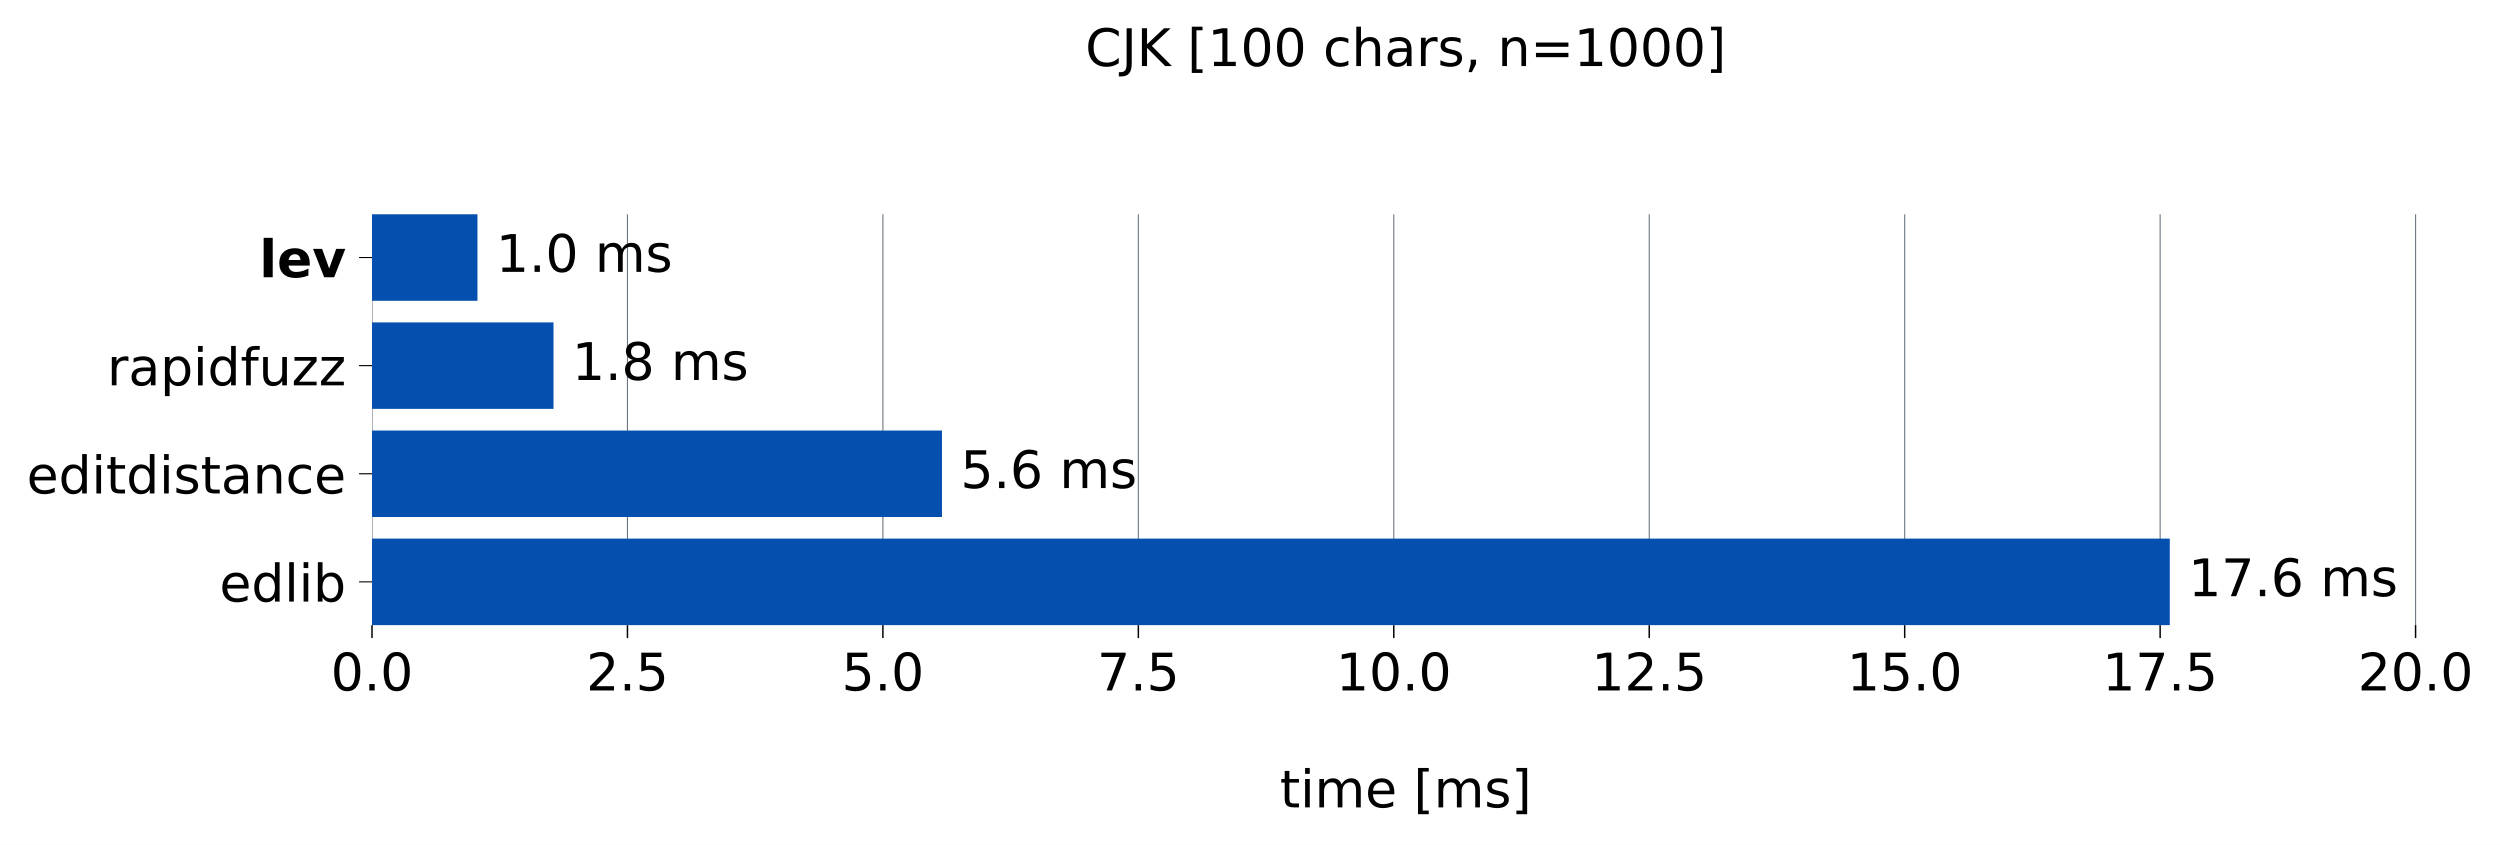
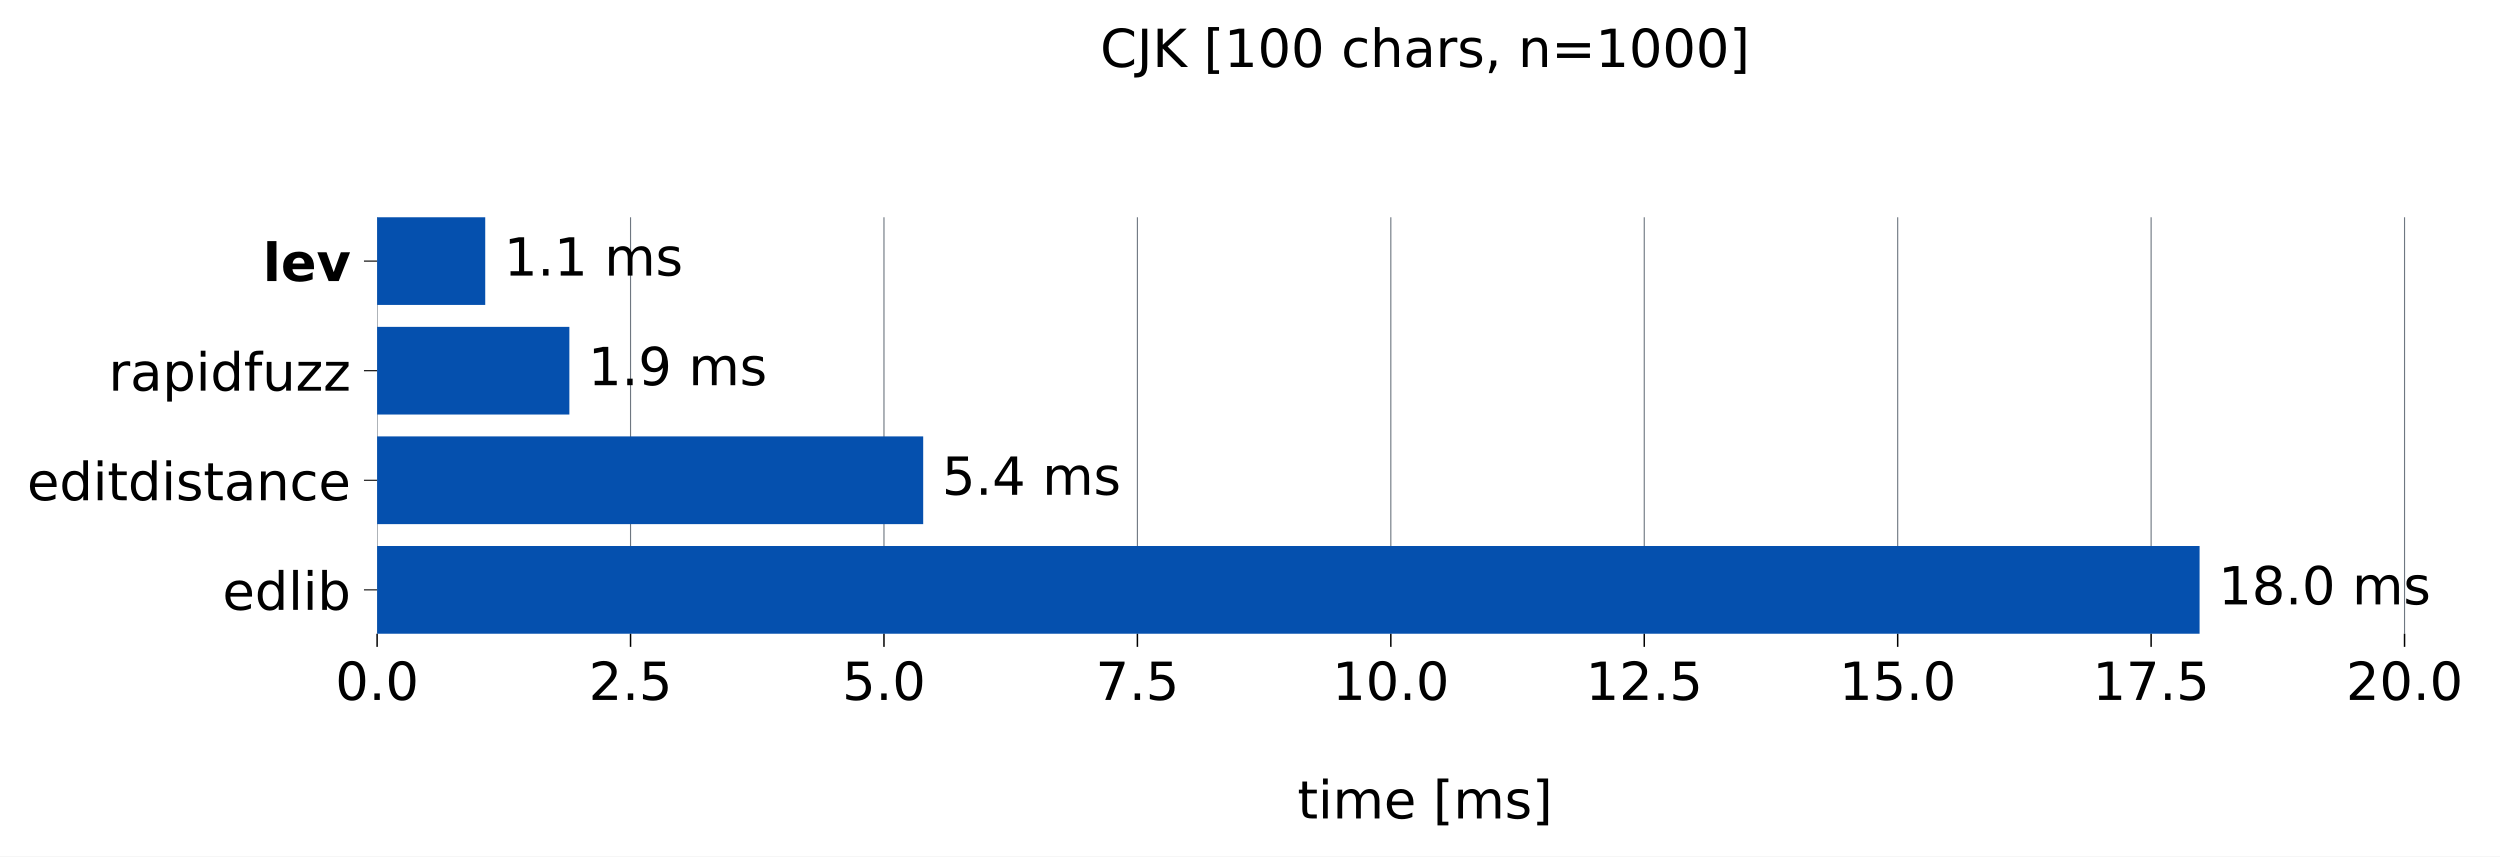
- <svg xmlns="http://www.w3.org/2000/svg" xmlns:xlink="http://www.w3.org/1999/xlink" width="674.739pt" height="228.017pt" viewBox="0 0 674.739 228.017" version="1.1">
+ <svg xmlns="http://www.w3.org/2000/svg" xmlns:xlink="http://www.w3.org/1999/xlink" width="665.603pt" height="228.017pt" viewBox="0 0 665.603 228.017" version="1.1">
  <defs>
    <style type="text/css">*{stroke-linejoin: round; stroke-linecap: butt}</style>
  </defs>
  <g id="figure_1">
    <g id="patch_1">
-       <path d="M 0 228.017 L 674.739 228.017 L 674.739 0 L 0 0 z " style="fill: #ffffff" />
+       <path d="M 0 228.017 L 665.603 228.017 L 665.603 0 L 0 0 z " style="fill: #ffffff" />
    </g>
    <g id="axes_1">
      <g id="patch_2">
        <path d="M 100.403 168.718 L 658.403 168.718 L 658.403 57.838 L 100.403 57.838 z " style="fill: #ffffff" />
      </g>
      <g id="matplotlib.axis_1">
        <g id="xtick_1">
          <g id="line2d_1">
-             <path d="M 100.403 168.718 L 100.403 57.838 " clip-path="url(#pe1c8d968df)" style="fill: none; stroke: #6e7781; stroke-width: 0.3; stroke-linecap: square" />
+             <path d="M 100.403 168.718 L 100.403 57.838 " clip-path="url(#pa64195fc7c)" style="fill: none; stroke: #6e7781; stroke-width: 0.3; stroke-linecap: square" />
          </g>
          <g id="line2d_2">
            <defs>
-               <path id="m80b9aa19e1" d="M 0 0 L 0 3.5 " style="stroke: #000000; stroke-width: 0.4" />
+               <path id="m1ba3bc2a27" d="M 0 0 L 0 3.5 " style="stroke: #000000; stroke-width: 0.4" />
            </defs>
            <g>
-               <use xlink:href="#m80b9aa19e1" x="100.403" y="168.718" style="stroke: #000000; stroke-width: 0.4" />
+               <use xlink:href="#m1ba3bc2a27" x="100.403" y="168.718" style="stroke: #000000; stroke-width: 0.4" />
            </g>
          </g>
          <g id="text_1">
            <g transform="translate(89.27062 186.3556) scale(0.14 -0.14)">
              <defs>
                <path id="DejaVuSans-30" d="M 2034 4250 Q 1547 4250 1301 3770 Q 1056 3291 1056 2328 Q 1056 1369 1301 889 Q 1547 409 2034 409 Q 2525 409 2770 889 Q 3016 1369 3016 2328 Q 3016 3291 2770 3770 Q 2525 4250 2034 4250 z M 2034 4750 Q 2819 4750 3233 4129 Q 3647 3509 3647 2328 Q 3647 1150 3233 529 Q 2819 -91 2034 -91 Q 1250 -91 836 529 Q 422 1150 422 2328 Q 422 3509 836 4129 Q 1250 4750 2034 4750 z " transform="scale(0.015625)" />
                <path id="DejaVuSans-2e" d="M 684 794 L 1344 794 L 1344 0 L 684 0 L 684 794 z " transform="scale(0.015625)" />
              </defs>
              <use xlink:href="#DejaVuSans-30" />
              <use xlink:href="#DejaVuSans-2e" transform="translate(63.62305 0)" />
              <use xlink:href="#DejaVuSans-30" transform="translate(95.41016 0)" />
            </g>
          </g>
        </g>
        <g id="xtick_2">
          <g id="line2d_3">
-             <path d="M 169.347 168.718 L 169.347 57.838 " clip-path="url(#pe1c8d968df)" style="fill: none; stroke: #6e7781; stroke-width: 0.3; stroke-linecap: square" />
+             <path d="M 167.876 168.718 L 167.876 57.838 " clip-path="url(#pa64195fc7c)" style="fill: none; stroke: #6e7781; stroke-width: 0.3; stroke-linecap: square" />
          </g>
          <g id="line2d_4">
            <g>
-               <use xlink:href="#m80b9aa19e1" x="169.347" y="168.718" style="stroke: #000000; stroke-width: 0.4" />
+               <use xlink:href="#m1ba3bc2a27" x="167.876" y="168.718" style="stroke: #000000; stroke-width: 0.4" />
            </g>
          </g>
          <g id="text_2">
-             <g transform="translate(158.2144 186.3556) scale(0.14 -0.14)">
+             <g transform="translate(156.7438 186.3556) scale(0.14 -0.14)">
              <defs>
                <path id="DejaVuSans-32" d="M 1228 531 L 3431 531 L 3431 0 L 469 0 L 469 531 Q 828 903 1448 1529 Q 2069 2156 2228 2338 Q 2531 2678 2651 2914 Q 2772 3150 2772 3378 Q 2772 3750 2511 3984 Q 2250 4219 1831 4219 Q 1534 4219 1204 4116 Q 875 4013 500 3803 L 500 4441 Q 881 4594 1212 4672 Q 1544 4750 1819 4750 Q 2544 4750 2975 4387 Q 3406 4025 3406 3419 Q 3406 3131 3298 2873 Q 3191 2616 2906 2266 Q 2828 2175 2409 1742 Q 1991 1309 1228 531 z " transform="scale(0.015625)" />
                <path id="DejaVuSans-35" d="M 691 4666 L 3169 4666 L 3169 4134 L 1269 4134 L 1269 2991 Q 1406 3038 1543 3061 Q 1681 3084 1819 3084 Q 2600 3084 3056 2656 Q 3513 2228 3513 1497 Q 3513 744 3044 326 Q 2575 -91 1722 -91 Q 1428 -91 1123 -41 Q 819 9 494 109 L 494 744 Q 775 591 1075 516 Q 1375 441 1709 441 Q 2250 441 2565 725 Q 2881 1009 2881 1497 Q 2881 1984 2565 2268 Q 2250 2553 1709 2553 Q 1456 2553 1204 2497 Q 953 2441 691 2322 L 691 4666 z " transform="scale(0.015625)" />
              </defs>
              <use xlink:href="#DejaVuSans-32" />
              <use xlink:href="#DejaVuSans-2e" transform="translate(63.62305 0)" />
              <use xlink:href="#DejaVuSans-35" transform="translate(95.41016 0)" />
            </g>
          </g>
        </g>
        <g id="xtick_3">
          <g id="line2d_5">
-             <path d="M 238.29 168.718 L 238.29 57.838 " clip-path="url(#pe1c8d968df)" style="fill: none; stroke: #6e7781; stroke-width: 0.3; stroke-linecap: square" />
+             <path d="M 235.349 168.718 L 235.349 57.838 " clip-path="url(#pa64195fc7c)" style="fill: none; stroke: #6e7781; stroke-width: 0.3; stroke-linecap: square" />
          </g>
          <g id="line2d_6">
            <g>
-               <use xlink:href="#m80b9aa19e1" x="238.29" y="168.718" style="stroke: #000000; stroke-width: 0.4" />
+               <use xlink:href="#m1ba3bc2a27" x="235.349" y="168.718" style="stroke: #000000; stroke-width: 0.4" />
            </g>
          </g>
          <g id="text_3">
-             <g transform="translate(227.1583 186.3556) scale(0.14 -0.14)">
+             <g transform="translate(224.2169 186.3556) scale(0.14 -0.14)">
              <use xlink:href="#DejaVuSans-35" />
              <use xlink:href="#DejaVuSans-2e" transform="translate(63.62305 0)" />
              <use xlink:href="#DejaVuSans-30" transform="translate(95.41016 0)" />
            </g>
          </g>
        </g>
        <g id="xtick_4">
          <g id="line2d_7">
-             <path d="M 307.234 168.718 L 307.234 57.838 " clip-path="url(#pe1c8d968df)" style="fill: none; stroke: #6e7781; stroke-width: 0.3; stroke-linecap: square" />
+             <path d="M 302.822 168.718 L 302.822 57.838 " clip-path="url(#pa64195fc7c)" style="fill: none; stroke: #6e7781; stroke-width: 0.3; stroke-linecap: square" />
          </g>
          <g id="line2d_8">
            <g>
-               <use xlink:href="#m80b9aa19e1" x="307.234" y="168.718" style="stroke: #000000; stroke-width: 0.4" />
+               <use xlink:href="#m1ba3bc2a27" x="302.822" y="168.718" style="stroke: #000000; stroke-width: 0.4" />
            </g>
          </g>
          <g id="text_4">
-             <g transform="translate(296.1021 186.3556) scale(0.14 -0.14)">
+             <g transform="translate(291.6901 186.3556) scale(0.14 -0.14)">
              <defs>
                <path id="DejaVuSans-37" d="M 525 4666 L 3525 4666 L 3525 4397 L 1831 0 L 1172 0 L 2766 4134 L 525 4134 L 525 4666 z " transform="scale(0.015625)" />
              </defs>
              <use xlink:href="#DejaVuSans-37" />
              <use xlink:href="#DejaVuSans-2e" transform="translate(63.62305 0)" />
              <use xlink:href="#DejaVuSans-35" transform="translate(95.41016 0)" />
            </g>
          </g>
        </g>
        <g id="xtick_5">
          <g id="line2d_9">
-             <path d="M 376.178 168.718 L 376.178 57.838 " clip-path="url(#pe1c8d968df)" style="fill: none; stroke: #6e7781; stroke-width: 0.3; stroke-linecap: square" />
+             <path d="M 370.295 168.718 L 370.295 57.838 " clip-path="url(#pa64195fc7c)" style="fill: none; stroke: #6e7781; stroke-width: 0.3; stroke-linecap: square" />
          </g>
          <g id="line2d_10">
            <g>
-               <use xlink:href="#m80b9aa19e1" x="376.178" y="168.718" style="stroke: #000000; stroke-width: 0.4" />
+               <use xlink:href="#m1ba3bc2a27" x="370.295" y="168.718" style="stroke: #000000; stroke-width: 0.4" />
            </g>
          </g>
          <g id="text_5">
-             <g transform="translate(360.5921 186.3556) scale(0.14 -0.14)">
+             <g transform="translate(354.7095 186.3556) scale(0.14 -0.14)">
              <defs>
                <path id="DejaVuSans-31" d="M 794 531 L 1825 531 L 1825 4091 L 703 3866 L 703 4441 L 1819 4666 L 2450 4666 L 2450 531 L 3481 531 L 3481 0 L 794 0 L 794 531 z " transform="scale(0.015625)" />
              </defs>
              <use xlink:href="#DejaVuSans-31" />
              <use xlink:href="#DejaVuSans-30" transform="translate(63.62305 0)" />
              <use xlink:href="#DejaVuSans-2e" transform="translate(127.2461 0)" />
              <use xlink:href="#DejaVuSans-30" transform="translate(159.0332 0)" />
            </g>
          </g>
        </g>
        <g id="xtick_6">
          <g id="line2d_11">
-             <path d="M 445.122 168.718 L 445.122 57.838 " clip-path="url(#pe1c8d968df)" style="fill: none; stroke: #6e7781; stroke-width: 0.3; stroke-linecap: square" />
+             <path d="M 437.769 168.718 L 437.769 57.838 " clip-path="url(#pa64195fc7c)" style="fill: none; stroke: #6e7781; stroke-width: 0.3; stroke-linecap: square" />
          </g>
          <g id="line2d_12">
            <g>
-               <use xlink:href="#m80b9aa19e1" x="445.122" y="168.718" style="stroke: #000000; stroke-width: 0.4" />
+               <use xlink:href="#m1ba3bc2a27" x="437.769" y="168.718" style="stroke: #000000; stroke-width: 0.4" />
            </g>
          </g>
          <g id="text_6">
-             <g transform="translate(429.536 186.3556) scale(0.14 -0.14)">
+             <g transform="translate(422.1826 186.3556) scale(0.14 -0.14)">
              <use xlink:href="#DejaVuSans-31" />
              <use xlink:href="#DejaVuSans-32" transform="translate(63.62305 0)" />
              <use xlink:href="#DejaVuSans-2e" transform="translate(127.2461 0)" />
              <use xlink:href="#DejaVuSans-35" transform="translate(159.0332 0)" />
            </g>
          </g>
        </g>
        <g id="xtick_7">
          <g id="line2d_13">
-             <path d="M 514.066 168.718 L 514.066 57.838 " clip-path="url(#pe1c8d968df)" style="fill: none; stroke: #6e7781; stroke-width: 0.3; stroke-linecap: square" />
+             <path d="M 505.242 168.718 L 505.242 57.838 " clip-path="url(#pa64195fc7c)" style="fill: none; stroke: #6e7781; stroke-width: 0.3; stroke-linecap: square" />
          </g>
          <g id="line2d_14">
            <g>
-               <use xlink:href="#m80b9aa19e1" x="514.066" y="168.718" style="stroke: #000000; stroke-width: 0.4" />
+               <use xlink:href="#m1ba3bc2a27" x="505.242" y="168.718" style="stroke: #000000; stroke-width: 0.4" />
            </g>
          </g>
          <g id="text_7">
-             <g transform="translate(498.4798 186.3556) scale(0.14 -0.14)">
+             <g transform="translate(489.6558 186.3556) scale(0.14 -0.14)">
              <use xlink:href="#DejaVuSans-31" />
              <use xlink:href="#DejaVuSans-35" transform="translate(63.62305 0)" />
              <use xlink:href="#DejaVuSans-2e" transform="translate(127.2461 0)" />
              <use xlink:href="#DejaVuSans-30" transform="translate(159.0332 0)" />
            </g>
          </g>
        </g>
        <g id="xtick_8">
          <g id="line2d_15">
-             <path d="M 583.01 168.718 L 583.01 57.838 " clip-path="url(#pe1c8d968df)" style="fill: none; stroke: #6e7781; stroke-width: 0.3; stroke-linecap: square" />
+             <path d="M 572.715 168.718 L 572.715 57.838 " clip-path="url(#pa64195fc7c)" style="fill: none; stroke: #6e7781; stroke-width: 0.3; stroke-linecap: square" />
          </g>
          <g id="line2d_16">
            <g>
-               <use xlink:href="#m80b9aa19e1" x="583.01" y="168.718" style="stroke: #000000; stroke-width: 0.4" />
+               <use xlink:href="#m1ba3bc2a27" x="572.715" y="168.718" style="stroke: #000000; stroke-width: 0.4" />
            </g>
          </g>
          <g id="text_8">
-             <g transform="translate(567.4236 186.3556) scale(0.14 -0.14)">
+             <g transform="translate(557.1289 186.3556) scale(0.14 -0.14)">
              <use xlink:href="#DejaVuSans-31" />
              <use xlink:href="#DejaVuSans-37" transform="translate(63.62305 0)" />
              <use xlink:href="#DejaVuSans-2e" transform="translate(127.2461 0)" />
              <use xlink:href="#DejaVuSans-35" transform="translate(159.0332 0)" />
            </g>
          </g>
        </g>
        <g id="xtick_9">
          <g id="line2d_17">
-             <path d="M 651.953 168.718 L 651.953 57.838 " clip-path="url(#pe1c8d968df)" style="fill: none; stroke: #6e7781; stroke-width: 0.3; stroke-linecap: square" />
+             <path d="M 640.188 168.718 L 640.188 57.838 " clip-path="url(#pa64195fc7c)" style="fill: none; stroke: #6e7781; stroke-width: 0.3; stroke-linecap: square" />
          </g>
          <g id="line2d_18">
            <g>
-               <use xlink:href="#m80b9aa19e1" x="651.953" y="168.718" style="stroke: #000000; stroke-width: 0.4" />
+               <use xlink:href="#m1ba3bc2a27" x="640.188" y="168.718" style="stroke: #000000; stroke-width: 0.4" />
            </g>
          </g>
          <g id="text_9">
-             <g transform="translate(636.3674 186.3556) scale(0.14 -0.14)">
+             <g transform="translate(624.6021 186.3556) scale(0.14 -0.14)">
              <use xlink:href="#DejaVuSans-32" />
              <use xlink:href="#DejaVuSans-30" transform="translate(63.62305 0)" />
              <use xlink:href="#DejaVuSans-2e" transform="translate(127.2461 0)" />
              <use xlink:href="#DejaVuSans-30" transform="translate(159.0332 0)" />
            </g>
          </g>
        </g>
        <g id="text_10">
          <g transform="translate(345.4364 217.905) scale(0.14 -0.14)">
            <defs>
              <path id="DejaVuSans-74" d="M 1172 4494 L 1172 3500 L 2356 3500 L 2356 3053 L 1172 3053 L 1172 1153 Q 1172 725 1289 603 Q 1406 481 1766 481 L 2356 481 L 2356 0 L 1766 0 Q 1100 0 847 248 Q 594 497 594 1153 L 594 3053 L 172 3053 L 172 3500 L 594 3500 L 594 4494 L 1172 4494 z " transform="scale(0.015625)" />
              <path id="DejaVuSans-69" d="M 603 3500 L 1178 3500 L 1178 0 L 603 0 L 603 3500 z M 603 4863 L 1178 4863 L 1178 4134 L 603 4134 L 603 4863 z " transform="scale(0.015625)" />
              <path id="DejaVuSans-6d" d="M 3328 2828 Q 3544 3216 3844 3400 Q 4144 3584 4550 3584 Q 5097 3584 5394 3201 Q 5691 2819 5691 2113 L 5691 0 L 5113 0 L 5113 2094 Q 5113 2597 4934 2840 Q 4756 3084 4391 3084 Q 3944 3084 3684 2787 Q 3425 2491 3425 1978 L 3425 0 L 2847 0 L 2847 2094 Q 2847 2600 2669 2842 Q 2491 3084 2119 3084 Q 1678 3084 1418 2786 Q 1159 2488 1159 1978 L 1159 0 L 581 0 L 581 3500 L 1159 3500 L 1159 2956 Q 1356 3278 1631 3431 Q 1906 3584 2284 3584 Q 2666 3584 2933 3390 Q 3200 3197 3328 2828 z " transform="scale(0.015625)" />
              <path id="DejaVuSans-65" d="M 3597 1894 L 3597 1613 L 953 1613 Q 991 1019 1311 708 Q 1631 397 2203 397 Q 2534 397 2845 478 Q 3156 559 3463 722 L 3463 178 Q 3153 47 2828 -22 Q 2503 -91 2169 -91 Q 1331 -91 842 396 Q 353 884 353 1716 Q 353 2575 817 3079 Q 1281 3584 2069 3584 Q 2775 3584 3186 3129 Q 3597 2675 3597 1894 z M 3022 2063 Q 3016 2534 2758 2815 Q 2500 3097 2075 3097 Q 1594 3097 1305 2825 Q 1016 2553 972 2059 L 3022 2063 z " transform="scale(0.015625)" />
              <path id="DejaVuSans-20" transform="scale(0.015625)" />
              <path id="DejaVuSans-5b" d="M 550 4863 L 1875 4863 L 1875 4416 L 1125 4416 L 1125 -397 L 1875 -397 L 1875 -844 L 550 -844 L 550 4863 z " transform="scale(0.015625)" />
              <path id="DejaVuSans-73" d="M 2834 3397 L 2834 2853 Q 2591 2978 2328 3040 Q 2066 3103 1784 3103 Q 1356 3103 1142 2972 Q 928 2841 928 2578 Q 928 2378 1081 2264 Q 1234 2150 1697 2047 L 1894 2003 Q 2506 1872 2764 1633 Q 3022 1394 3022 966 Q 3022 478 2636 193 Q 2250 -91 1575 -91 Q 1294 -91 989 -36 Q 684 19 347 128 L 347 722 Q 666 556 975 473 Q 1284 391 1588 391 Q 1994 391 2212 530 Q 2431 669 2431 922 Q 2431 1156 2273 1281 Q 2116 1406 1581 1522 L 1381 1569 Q 847 1681 609 1914 Q 372 2147 372 2553 Q 372 3047 722 3315 Q 1072 3584 1716 3584 Q 2034 3584 2315 3537 Q 2597 3491 2834 3397 z " transform="scale(0.015625)" />
              <path id="DejaVuSans-5d" d="M 1947 4863 L 1947 -844 L 622 -844 L 622 -397 L 1369 -397 L 1369 4416 L 622 4416 L 622 4863 L 1947 4863 z " transform="scale(0.015625)" />
            </defs>
            <use xlink:href="#DejaVuSans-74" />
            <use xlink:href="#DejaVuSans-69" transform="translate(39.20898 0)" />
            <use xlink:href="#DejaVuSans-6d" transform="translate(66.99219 0)" />
            <use xlink:href="#DejaVuSans-65" transform="translate(164.4043 0)" />
            <use xlink:href="#DejaVuSans-20" transform="translate(225.9277 0)" />
            <use xlink:href="#DejaVuSans-5b" transform="translate(257.7148 0)" />
            <use xlink:href="#DejaVuSans-6d" transform="translate(296.7285 0)" />
            <use xlink:href="#DejaVuSans-73" transform="translate(394.1406 0)" />
            <use xlink:href="#DejaVuSans-5d" transform="translate(446.2402 0)" />
          </g>
        </g>
      </g>
      <g id="matplotlib.axis_2">
        <g id="ytick_1">
          <g id="line2d_19">
            <defs>
-               <path id="ma912e7223d" d="M 0 0 L -3.5 0 " style="stroke: #000000; stroke-width: 0.3" />
+               <path id="mf9d312a258" d="M 0 0 L -3.5 0 " style="stroke: #000000; stroke-width: 0.3" />
            </defs>
            <g>
-               <use xlink:href="#ma912e7223d" x="100.403" y="157.046" style="stroke: #000000; stroke-width: 0.3" />
+               <use xlink:href="#mf9d312a258" x="100.403" y="157.046" style="stroke: #000000; stroke-width: 0.3" />
            </g>
          </g>
          <g id="text_11">
            <g transform="translate(59.23406 162.3651) scale(0.14 -0.14)">
              <defs>
                <path id="DejaVuSans-64" d="M 2906 2969 L 2906 4863 L 3481 4863 L 3481 0 L 2906 0 L 2906 525 Q 2725 213 2448 61 Q 2172 -91 1784 -91 Q 1150 -91 751 415 Q 353 922 353 1747 Q 353 2572 751 3078 Q 1150 3584 1784 3584 Q 2172 3584 2448 3432 Q 2725 3281 2906 2969 z M 947 1747 Q 947 1113 1208 752 Q 1469 391 1925 391 Q 2381 391 2643 752 Q 2906 1113 2906 1747 Q 2906 2381 2643 2742 Q 2381 3103 1925 3103 Q 1469 3103 1208 2742 Q 947 2381 947 1747 z " transform="scale(0.015625)" />
                <path id="DejaVuSans-6c" d="M 603 4863 L 1178 4863 L 1178 0 L 603 0 L 603 4863 z " transform="scale(0.015625)" />
                <path id="DejaVuSans-62" d="M 3116 1747 Q 3116 2381 2855 2742 Q 2594 3103 2138 3103 Q 1681 3103 1420 2742 Q 1159 2381 1159 1747 Q 1159 1113 1420 752 Q 1681 391 2138 391 Q 2594 391 2855 752 Q 3116 1113 3116 1747 z M 1159 2969 Q 1341 3281 1617 3432 Q 1894 3584 2278 3584 Q 2916 3584 3314 3078 Q 3713 2572 3713 1747 Q 3713 922 3314 415 Q 2916 -91 2278 -91 Q 1894 -91 1617 61 Q 1341 213 1159 525 L 1159 0 L 581 0 L 581 4863 L 1159 4863 L 1159 2969 z " transform="scale(0.015625)" />
              </defs>
              <use xlink:href="#DejaVuSans-65" />
              <use xlink:href="#DejaVuSans-64" transform="translate(61.52344 0)" />
              <use xlink:href="#DejaVuSans-6c" transform="translate(125 0)" />
              <use xlink:href="#DejaVuSans-69" transform="translate(152.7832 0)" />
              <use xlink:href="#DejaVuSans-62" transform="translate(180.5664 0)" />
            </g>
          </g>
        </g>
        <g id="ytick_2">
          <g id="line2d_20">
            <g>
-               <use xlink:href="#ma912e7223d" x="100.403" y="127.867" style="stroke: #000000; stroke-width: 0.3" />
+               <use xlink:href="#mf9d312a258" x="100.403" y="127.867" style="stroke: #000000; stroke-width: 0.3" />
            </g>
          </g>
          <g id="text_12">
            <g transform="translate(7.2 133.1862) scale(0.14 -0.14)">
              <defs>
                <path id="DejaVuSans-61" d="M 2194 1759 Q 1497 1759 1228 1600 Q 959 1441 959 1056 Q 959 750 1161 570 Q 1363 391 1709 391 Q 2188 391 2477 730 Q 2766 1069 2766 1631 L 2766 1759 L 2194 1759 z M 3341 1997 L 3341 0 L 2766 0 L 2766 531 Q 2569 213 2275 61 Q 1981 -91 1556 -91 Q 1019 -91 701 211 Q 384 513 384 1019 Q 384 1609 779 1909 Q 1175 2209 1959 2209 L 2766 2209 L 2766 2266 Q 2766 2663 2505 2880 Q 2244 3097 1772 3097 Q 1472 3097 1187 3025 Q 903 2953 641 2809 L 641 3341 Q 956 3463 1253 3523 Q 1550 3584 1831 3584 Q 2591 3584 2966 3190 Q 3341 2797 3341 1997 z " transform="scale(0.015625)" />
                <path id="DejaVuSans-6e" d="M 3513 2113 L 3513 0 L 2938 0 L 2938 2094 Q 2938 2591 2744 2837 Q 2550 3084 2163 3084 Q 1697 3084 1428 2787 Q 1159 2491 1159 1978 L 1159 0 L 581 0 L 581 3500 L 1159 3500 L 1159 2956 Q 1366 3272 1645 3428 Q 1925 3584 2291 3584 Q 2894 3584 3203 3211 Q 3513 2838 3513 2113 z " transform="scale(0.015625)" />
                <path id="DejaVuSans-63" d="M 3122 3366 L 3122 2828 Q 2878 2963 2633 3030 Q 2388 3097 2138 3097 Q 1578 3097 1268 2742 Q 959 2388 959 1747 Q 959 1106 1268 751 Q 1578 397 2138 397 Q 2388 397 2633 464 Q 2878 531 3122 666 L 3122 134 Q 2881 22 2623 -34 Q 2366 -91 2075 -91 Q 1284 -91 818 406 Q 353 903 353 1747 Q 353 2603 823 3093 Q 1294 3584 2113 3584 Q 2378 3584 2631 3529 Q 2884 3475 3122 3366 z " transform="scale(0.015625)" />
              </defs>
              <use xlink:href="#DejaVuSans-65" />
              <use xlink:href="#DejaVuSans-64" transform="translate(61.52344 0)" />
              <use xlink:href="#DejaVuSans-69" transform="translate(125 0)" />
              <use xlink:href="#DejaVuSans-74" transform="translate(152.7832 0)" />
              <use xlink:href="#DejaVuSans-64" transform="translate(191.9922 0)" />
              <use xlink:href="#DejaVuSans-69" transform="translate(255.4688 0)" />
              <use xlink:href="#DejaVuSans-73" transform="translate(283.252 0)" />
              <use xlink:href="#DejaVuSans-74" transform="translate(335.3516 0)" />
              <use xlink:href="#DejaVuSans-61" transform="translate(374.5605 0)" />
              <use xlink:href="#DejaVuSans-6e" transform="translate(435.8398 0)" />
              <use xlink:href="#DejaVuSans-63" transform="translate(499.2188 0)" />
              <use xlink:href="#DejaVuSans-65" transform="translate(554.1992 0)" />
            </g>
          </g>
        </g>
        <g id="ytick_3">
          <g id="line2d_21">
            <g>
-               <use xlink:href="#ma912e7223d" x="100.403" y="98.688" style="stroke: #000000; stroke-width: 0.3" />
+               <use xlink:href="#mf9d312a258" x="100.403" y="98.688" style="stroke: #000000; stroke-width: 0.3" />
            </g>
          </g>
          <g id="text_13">
            <g transform="translate(28.90656 104.0072) scale(0.14 -0.14)">
              <defs>
                <path id="DejaVuSans-72" d="M 2631 2963 Q 2534 3019 2420 3045 Q 2306 3072 2169 3072 Q 1681 3072 1420 2755 Q 1159 2438 1159 1844 L 1159 0 L 581 0 L 581 3500 L 1159 3500 L 1159 2956 Q 1341 3275 1631 3429 Q 1922 3584 2338 3584 Q 2397 3584 2469 3576 Q 2541 3569 2628 3553 L 2631 2963 z " transform="scale(0.015625)" />
                <path id="DejaVuSans-70" d="M 1159 525 L 1159 -1331 L 581 -1331 L 581 3500 L 1159 3500 L 1159 2969 Q 1341 3281 1617 3432 Q 1894 3584 2278 3584 Q 2916 3584 3314 3078 Q 3713 2572 3713 1747 Q 3713 922 3314 415 Q 2916 -91 2278 -91 Q 1894 -91 1617 61 Q 1341 213 1159 525 z M 3116 1747 Q 3116 2381 2855 2742 Q 2594 3103 2138 3103 Q 1681 3103 1420 2742 Q 1159 2381 1159 1747 Q 1159 1113 1420 752 Q 1681 391 2138 391 Q 2594 391 2855 752 Q 3116 1113 3116 1747 z " transform="scale(0.015625)" />
                <path id="DejaVuSans-66" d="M 2375 4863 L 2375 4384 L 1825 4384 Q 1516 4384 1395 4259 Q 1275 4134 1275 3809 L 1275 3500 L 2222 3500 L 2222 3053 L 1275 3053 L 1275 0 L 697 0 L 697 3053 L 147 3053 L 147 3500 L 697 3500 L 697 3744 Q 697 4328 969 4595 Q 1241 4863 1831 4863 L 2375 4863 z " transform="scale(0.015625)" />
                <path id="DejaVuSans-75" d="M 544 1381 L 544 3500 L 1119 3500 L 1119 1403 Q 1119 906 1312 657 Q 1506 409 1894 409 Q 2359 409 2629 706 Q 2900 1003 2900 1516 L 2900 3500 L 3475 3500 L 3475 0 L 2900 0 L 2900 538 Q 2691 219 2414 64 Q 2138 -91 1772 -91 Q 1169 -91 856 284 Q 544 659 544 1381 z M 1991 3584 L 1991 3584 z " transform="scale(0.015625)" />
                <path id="DejaVuSans-7a" d="M 353 3500 L 3084 3500 L 3084 2975 L 922 459 L 3084 459 L 3084 0 L 275 0 L 275 525 L 2438 3041 L 353 3041 L 353 3500 z " transform="scale(0.015625)" />
              </defs>
              <use xlink:href="#DejaVuSans-72" />
              <use xlink:href="#DejaVuSans-61" transform="translate(41.11328 0)" />
              <use xlink:href="#DejaVuSans-70" transform="translate(102.3926 0)" />
              <use xlink:href="#DejaVuSans-69" transform="translate(165.8691 0)" />
              <use xlink:href="#DejaVuSans-64" transform="translate(193.6523 0)" />
              <use xlink:href="#DejaVuSans-66" transform="translate(257.1289 0)" />
              <use xlink:href="#DejaVuSans-75" transform="translate(292.334 0)" />
              <use xlink:href="#DejaVuSans-7a" transform="translate(355.7129 0)" />
              <use xlink:href="#DejaVuSans-7a" transform="translate(408.2031 0)" />
            </g>
          </g>
        </g>
        <g id="ytick_4">
          <g id="line2d_22">
            <g>
-               <use xlink:href="#ma912e7223d" x="100.403" y="69.509" style="stroke: #000000; stroke-width: 0.3" />
+               <use xlink:href="#mf9d312a258" x="100.403" y="69.509" style="stroke: #000000; stroke-width: 0.3" />
            </g>
          </g>
          <g id="text_14">
            <g transform="translate(69.98125 74.8283) scale(0.14 -0.14)">
              <defs>
                <path id="DejaVuSans-Bold-6c" d="M 538 4863 L 1656 4863 L 1656 0 L 538 0 L 538 4863 z " transform="scale(0.015625)" />
                <path id="DejaVuSans-Bold-65" d="M 4031 1759 L 4031 1441 L 1416 1441 Q 1456 1047 1700 850 Q 1944 653 2381 653 Q 2734 653 3104 758 Q 3475 863 3866 1075 L 3866 213 Q 3469 63 3072 -14 Q 2675 -91 2278 -91 Q 1328 -91 801 392 Q 275 875 275 1747 Q 275 2603 792 3093 Q 1309 3584 2216 3584 Q 3041 3584 3536 3087 Q 4031 2591 4031 1759 z M 2881 2131 Q 2881 2450 2695 2645 Q 2509 2841 2209 2841 Q 1884 2841 1681 2658 Q 1478 2475 1428 2131 L 2881 2131 z " transform="scale(0.015625)" />
                <path id="DejaVuSans-Bold-76" d="M 97 3500 L 1216 3500 L 2088 1081 L 2956 3500 L 4078 3500 L 2700 0 L 1472 0 L 97 3500 z " transform="scale(0.015625)" />
              </defs>
              <use xlink:href="#DejaVuSans-Bold-6c" />
              <use xlink:href="#DejaVuSans-Bold-65" transform="translate(34.27734 0)" />
              <use xlink:href="#DejaVuSans-Bold-76" transform="translate(102.0996 0)" />
            </g>
          </g>
        </g>
      </g>
      <g id="patch_3">
-         <path d="M 100.403 168.718 L 585.62 168.718 L 585.62 145.375 L 100.403 145.375 z " clip-path="url(#pe1c8d968df)" style="fill: #0550ae" />
+         <path d="M 100.403 168.718 L 585.62 168.718 L 585.62 145.375 L 100.403 145.375 z " clip-path="url(#pa64195fc7c)" style="fill: #0550ae" />
      </g>
      <g id="patch_4">
-         <path d="M 100.403 139.539 L 254.237 139.539 L 254.237 116.196 L 100.403 116.196 z " clip-path="url(#pe1c8d968df)" style="fill: #0550ae" />
+         <path d="M 100.403 139.539 L 245.792 139.539 L 245.792 116.196 L 100.403 116.196 z " clip-path="url(#pa64195fc7c)" style="fill: #0550ae" />
      </g>
      <g id="patch_5">
-         <path d="M 100.403 110.36 L 149.389 110.36 L 149.389 87.017 L 100.403 87.017 z " clip-path="url(#pe1c8d968df)" style="fill: #0550ae" />
+         <path d="M 100.403 110.36 L 151.589 110.36 L 151.589 87.017 L 100.403 87.017 z " clip-path="url(#pa64195fc7c)" style="fill: #0550ae" />
      </g>
      <g id="patch_6">
-         <path d="M 100.403 81.181 L 128.866 81.181 L 128.866 57.838 L 100.403 57.838 z " clip-path="url(#pe1c8d968df)" style="fill: #0550ae" />
+         <path d="M 100.403 81.181 L 129.188 81.181 L 129.188 57.838 L 100.403 57.838 z " clip-path="url(#pa64195fc7c)" style="fill: #0550ae" />
      </g>
      <g id="text_15">
        <g transform="translate(590.6202 160.9094) scale(0.14 -0.14)">
-           <defs>
-             <path id="DejaVuSans-36" d="M 2113 2584 Q 1688 2584 1439 2293 Q 1191 2003 1191 1497 Q 1191 994 1439 701 Q 1688 409 2113 409 Q 2538 409 2786 701 Q 3034 994 3034 1497 Q 3034 2003 2786 2293 Q 2538 2584 2113 2584 z M 3366 4563 L 3366 3988 Q 3128 4100 2886 4159 Q 2644 4219 2406 4219 Q 1781 4219 1451 3797 Q 1122 3375 1075 2522 Q 1259 2794 1537 2939 Q 1816 3084 2150 3084 Q 2853 3084 3261 2657 Q 3669 2231 3669 1497 Q 3669 778 3244 343 Q 2819 -91 2113 -91 Q 1303 -91 875 529 Q 447 1150 447 2328 Q 447 3434 972 4092 Q 1497 4750 2381 4750 Q 2619 4750 2861 4703 Q 3103 4656 3366 4563 z " transform="scale(0.015625)" />
-           </defs>
-           <use xlink:href="#DejaVuSans-31" />
-           <use xlink:href="#DejaVuSans-37" transform="translate(63.62305 0)" />
-           <use xlink:href="#DejaVuSans-2e" transform="translate(127.2461 0)" />
-           <use xlink:href="#DejaVuSans-36" transform="translate(159.0332 0)" />
-           <use xlink:href="#DejaVuSans-20" transform="translate(222.6562 0)" />
-           <use xlink:href="#DejaVuSans-6d" transform="translate(254.4434 0)" />
-           <use xlink:href="#DejaVuSans-73" transform="translate(351.8555 0)" />
-         </g>
-       </g>
-       <g id="text_16">
-         <g transform="translate(259.2371 131.7304) scale(0.14 -0.14)">
-           <use xlink:href="#DejaVuSans-35" />
-           <use xlink:href="#DejaVuSans-2e" transform="translate(63.62305 0)" />
-           <use xlink:href="#DejaVuSans-36" transform="translate(95.41016 0)" />
-           <use xlink:href="#DejaVuSans-20" transform="translate(159.0332 0)" />
-           <use xlink:href="#DejaVuSans-6d" transform="translate(190.8203 0)" />
-           <use xlink:href="#DejaVuSans-73" transform="translate(288.2324 0)" />
-         </g>
-       </g>
-       <g id="text_17">
-         <g transform="translate(154.3885 102.5515) scale(0.14 -0.14)">
          <defs>
            <path id="DejaVuSans-38" d="M 2034 2216 Q 1584 2216 1326 1975 Q 1069 1734 1069 1313 Q 1069 891 1326 650 Q 1584 409 2034 409 Q 2484 409 2743 651 Q 3003 894 3003 1313 Q 3003 1734 2745 1975 Q 2488 2216 2034 2216 z M 1403 2484 Q 997 2584 770 2862 Q 544 3141 544 3541 Q 544 4100 942 4425 Q 1341 4750 2034 4750 Q 2731 4750 3128 4425 Q 3525 4100 3525 3541 Q 3525 3141 3298 2862 Q 3072 2584 2669 2484 Q 3125 2378 3379 2068 Q 3634 1759 3634 1313 Q 3634 634 3220 271 Q 2806 -91 2034 -91 Q 1263 -91 848 271 Q 434 634 434 1313 Q 434 1759 690 2068 Q 947 2378 1403 2484 z M 1172 3481 Q 1172 3119 1398 2916 Q 1625 2713 2034 2713 Q 2441 2713 2670 2916 Q 2900 3119 2900 3481 Q 2900 3844 2670 4047 Q 2441 4250 2034 4250 Q 1625 4250 1398 4047 Q 1172 3844 1172 3481 z " transform="scale(0.015625)" />
          </defs>
          <use xlink:href="#DejaVuSans-31" />
+           <use xlink:href="#DejaVuSans-38" transform="translate(63.62305 0)" />
+           <use xlink:href="#DejaVuSans-2e" transform="translate(127.2461 0)" />
+           <use xlink:href="#DejaVuSans-30" transform="translate(159.0332 0)" />
+           <use xlink:href="#DejaVuSans-20" transform="translate(222.6562 0)" />
+           <use xlink:href="#DejaVuSans-6d" transform="translate(254.4434 0)" />
+           <use xlink:href="#DejaVuSans-73" transform="translate(351.8555 0)" />
+         </g>
+       </g>
+       <g id="text_16">
+         <g transform="translate(250.7917 131.7304) scale(0.14 -0.14)">
+           <defs>
+             <path id="DejaVuSans-34" d="M 2419 4116 L 825 1625 L 2419 1625 L 2419 4116 z M 2253 4666 L 3047 4666 L 3047 1625 L 3713 1625 L 3713 1100 L 3047 1100 L 3047 0 L 2419 0 L 2419 1100 L 313 1100 L 313 1709 L 2253 4666 z " transform="scale(0.015625)" />
+           </defs>
+           <use xlink:href="#DejaVuSans-35" />
          <use xlink:href="#DejaVuSans-2e" transform="translate(63.62305 0)" />
-           <use xlink:href="#DejaVuSans-38" transform="translate(95.41016 0)" />
+           <use xlink:href="#DejaVuSans-34" transform="translate(95.41016 0)" />
          <use xlink:href="#DejaVuSans-20" transform="translate(159.0332 0)" />
          <use xlink:href="#DejaVuSans-6d" transform="translate(190.8203 0)" />
          <use xlink:href="#DejaVuSans-73" transform="translate(288.2324 0)" />
        </g>
      </g>
-       <g id="text_18">
-         <g transform="translate(133.8663 73.37252) scale(0.14 -0.14)">
+       <g id="text_17">
+         <g transform="translate(156.5891 102.5515) scale(0.14 -0.14)">
+           <defs>
+             <path id="DejaVuSans-39" d="M 703 97 L 703 672 Q 941 559 1184 500 Q 1428 441 1663 441 Q 2288 441 2617 861 Q 2947 1281 2994 2138 Q 2813 1869 2534 1725 Q 2256 1581 1919 1581 Q 1219 1581 811 2004 Q 403 2428 403 3163 Q 403 3881 828 4315 Q 1253 4750 1959 4750 Q 2769 4750 3195 4129 Q 3622 3509 3622 2328 Q 3622 1225 3098 567 Q 2575 -91 1691 -91 Q 1453 -91 1209 -44 Q 966 3 703 97 z M 1959 2075 Q 2384 2075 2632 2365 Q 2881 2656 2881 3163 Q 2881 3666 2632 3958 Q 2384 4250 1959 4250 Q 1534 4250 1286 3958 Q 1038 3666 1038 3163 Q 1038 2656 1286 2365 Q 1534 2075 1959 2075 z " transform="scale(0.015625)" />
+           </defs>
          <use xlink:href="#DejaVuSans-31" />
          <use xlink:href="#DejaVuSans-2e" transform="translate(63.62305 0)" />
-           <use xlink:href="#DejaVuSans-30" transform="translate(95.41016 0)" />
+           <use xlink:href="#DejaVuSans-39" transform="translate(95.41016 0)" />
+           <use xlink:href="#DejaVuSans-20" transform="translate(159.0332 0)" />
+           <use xlink:href="#DejaVuSans-6d" transform="translate(190.8203 0)" />
+           <use xlink:href="#DejaVuSans-73" transform="translate(288.2324 0)" />
+         </g>
+       </g>
+       <g id="text_18">
+         <g transform="translate(134.188 73.37252) scale(0.14 -0.14)">
+           <use xlink:href="#DejaVuSans-31" />
+           <use xlink:href="#DejaVuSans-2e" transform="translate(63.62305 0)" />
+           <use xlink:href="#DejaVuSans-31" transform="translate(95.41016 0)" />
          <use xlink:href="#DejaVuSans-20" transform="translate(159.0332 0)" />
          <use xlink:href="#DejaVuSans-6d" transform="translate(190.8203 0)" />
          <use xlink:href="#DejaVuSans-73" transform="translate(288.2324 0)" />
        </g>
      </g>
      <g id="text_19">
        <g transform="translate(292.9211 17.83781) scale(0.14 -0.14)">
          <defs>
            <path id="DejaVuSans-43" d="M 4122 4306 L 4122 3641 Q 3803 3938 3442 4084 Q 3081 4231 2675 4231 Q 1875 4231 1450 3742 Q 1025 3253 1025 2328 Q 1025 1406 1450 917 Q 1875 428 2675 428 Q 3081 428 3442 575 Q 3803 722 4122 1019 L 4122 359 Q 3791 134 3420 21 Q 3050 -91 2638 -91 Q 1578 -91 968 557 Q 359 1206 359 2328 Q 359 3453 968 4101 Q 1578 4750 2638 4750 Q 3056 4750 3426 4639 Q 3797 4528 4122 4306 z " transform="scale(0.015625)" />
            <path id="DejaVuSans-4a" d="M 628 4666 L 1259 4666 L 1259 325 Q 1259 -519 939 -900 Q 619 -1281 -91 -1281 L -331 -1281 L -331 -750 L -134 -750 Q 284 -750 456 -515 Q 628 -281 628 325 L 628 4666 z " transform="scale(0.015625)" />
            <path id="DejaVuSans-4b" d="M 628 4666 L 1259 4666 L 1259 2694 L 3353 4666 L 4166 4666 L 1850 2491 L 4331 0 L 3500 0 L 1259 2247 L 1259 0 L 628 0 L 628 4666 z " transform="scale(0.015625)" />
            <path id="DejaVuSans-68" d="M 3513 2113 L 3513 0 L 2938 0 L 2938 2094 Q 2938 2591 2744 2837 Q 2550 3084 2163 3084 Q 1697 3084 1428 2787 Q 1159 2491 1159 1978 L 1159 0 L 581 0 L 581 4863 L 1159 4863 L 1159 2956 Q 1366 3272 1645 3428 Q 1925 3584 2291 3584 Q 2894 3584 3203 3211 Q 3513 2838 3513 2113 z " transform="scale(0.015625)" />
            <path id="DejaVuSans-2c" d="M 750 794 L 1409 794 L 1409 256 L 897 -744 L 494 -744 L 750 256 L 750 794 z " transform="scale(0.015625)" />
            <path id="DejaVuSans-3d" d="M 678 2906 L 4684 2906 L 4684 2381 L 678 2381 L 678 2906 z M 678 1631 L 4684 1631 L 4684 1100 L 678 1100 L 678 1631 z " transform="scale(0.015625)" />
          </defs>
          <use xlink:href="#DejaVuSans-43" />
          <use xlink:href="#DejaVuSans-4a" transform="translate(69.82422 0)" />
          <use xlink:href="#DejaVuSans-4b" transform="translate(99.31641 0)" />
          <use xlink:href="#DejaVuSans-20" transform="translate(164.8926 0)" />
          <use xlink:href="#DejaVuSans-5b" transform="translate(196.6797 0)" />
          <use xlink:href="#DejaVuSans-31" transform="translate(235.6934 0)" />
          <use xlink:href="#DejaVuSans-30" transform="translate(299.3164 0)" />
          <use xlink:href="#DejaVuSans-30" transform="translate(362.9395 0)" />
          <use xlink:href="#DejaVuSans-20" transform="translate(426.5625 0)" />
          <use xlink:href="#DejaVuSans-63" transform="translate(458.3496 0)" />
          <use xlink:href="#DejaVuSans-68" transform="translate(513.3301 0)" />
          <use xlink:href="#DejaVuSans-61" transform="translate(576.709 0)" />
          <use xlink:href="#DejaVuSans-72" transform="translate(637.9883 0)" />
          <use xlink:href="#DejaVuSans-73" transform="translate(679.1016 0)" />
          <use xlink:href="#DejaVuSans-2c" transform="translate(731.2012 0)" />
          <use xlink:href="#DejaVuSans-20" transform="translate(762.9883 0)" />
          <use xlink:href="#DejaVuSans-6e" transform="translate(794.7754 0)" />
          <use xlink:href="#DejaVuSans-3d" transform="translate(858.1543 0)" />
          <use xlink:href="#DejaVuSans-31" transform="translate(941.9434 0)" />
          <use xlink:href="#DejaVuSans-30" transform="translate(1005.566 0)" />
          <use xlink:href="#DejaVuSans-30" transform="translate(1069.189 0)" />
          <use xlink:href="#DejaVuSans-30" transform="translate(1132.812 0)" />
          <use xlink:href="#DejaVuSans-5d" transform="translate(1196.436 0)" />
        </g>
      </g>
    </g>
  </g>
  <defs>
-     <clipPath id="pe1c8d968df">
+     <clipPath id="pa64195fc7c">
      <rect x="100.403" y="57.838" width="558" height="110.88" />
    </clipPath>
  </defs>
</svg>
